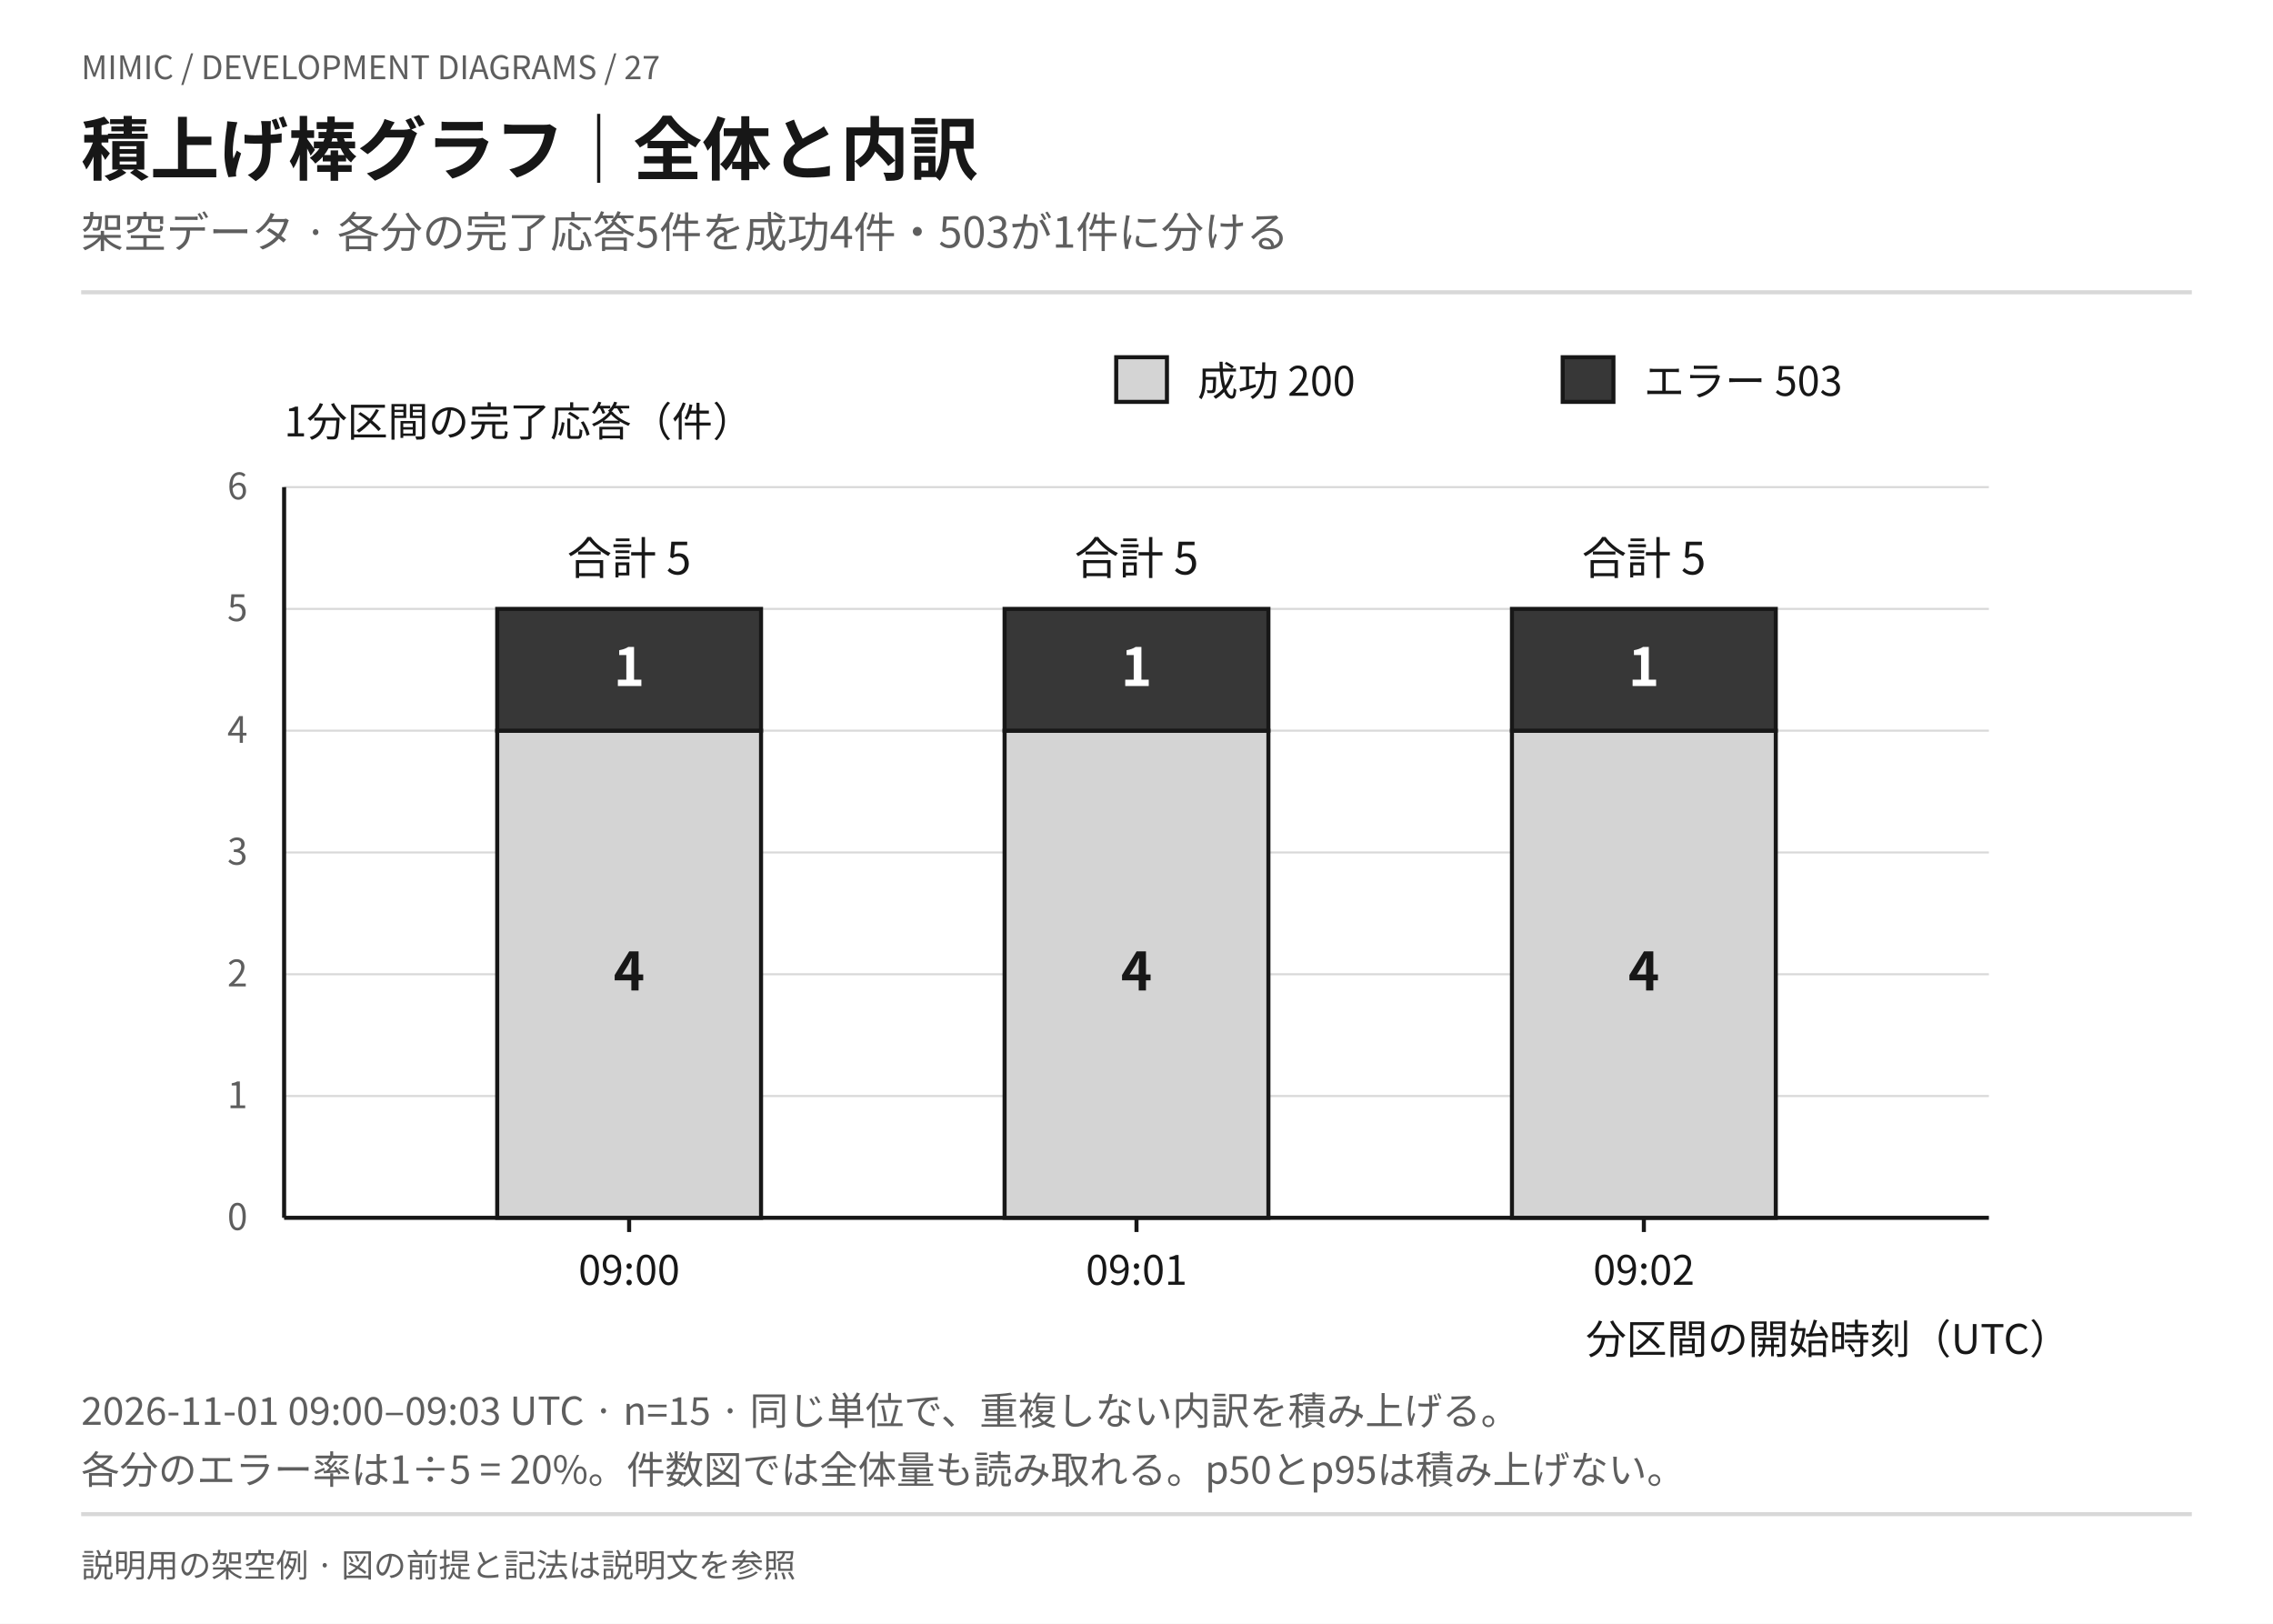
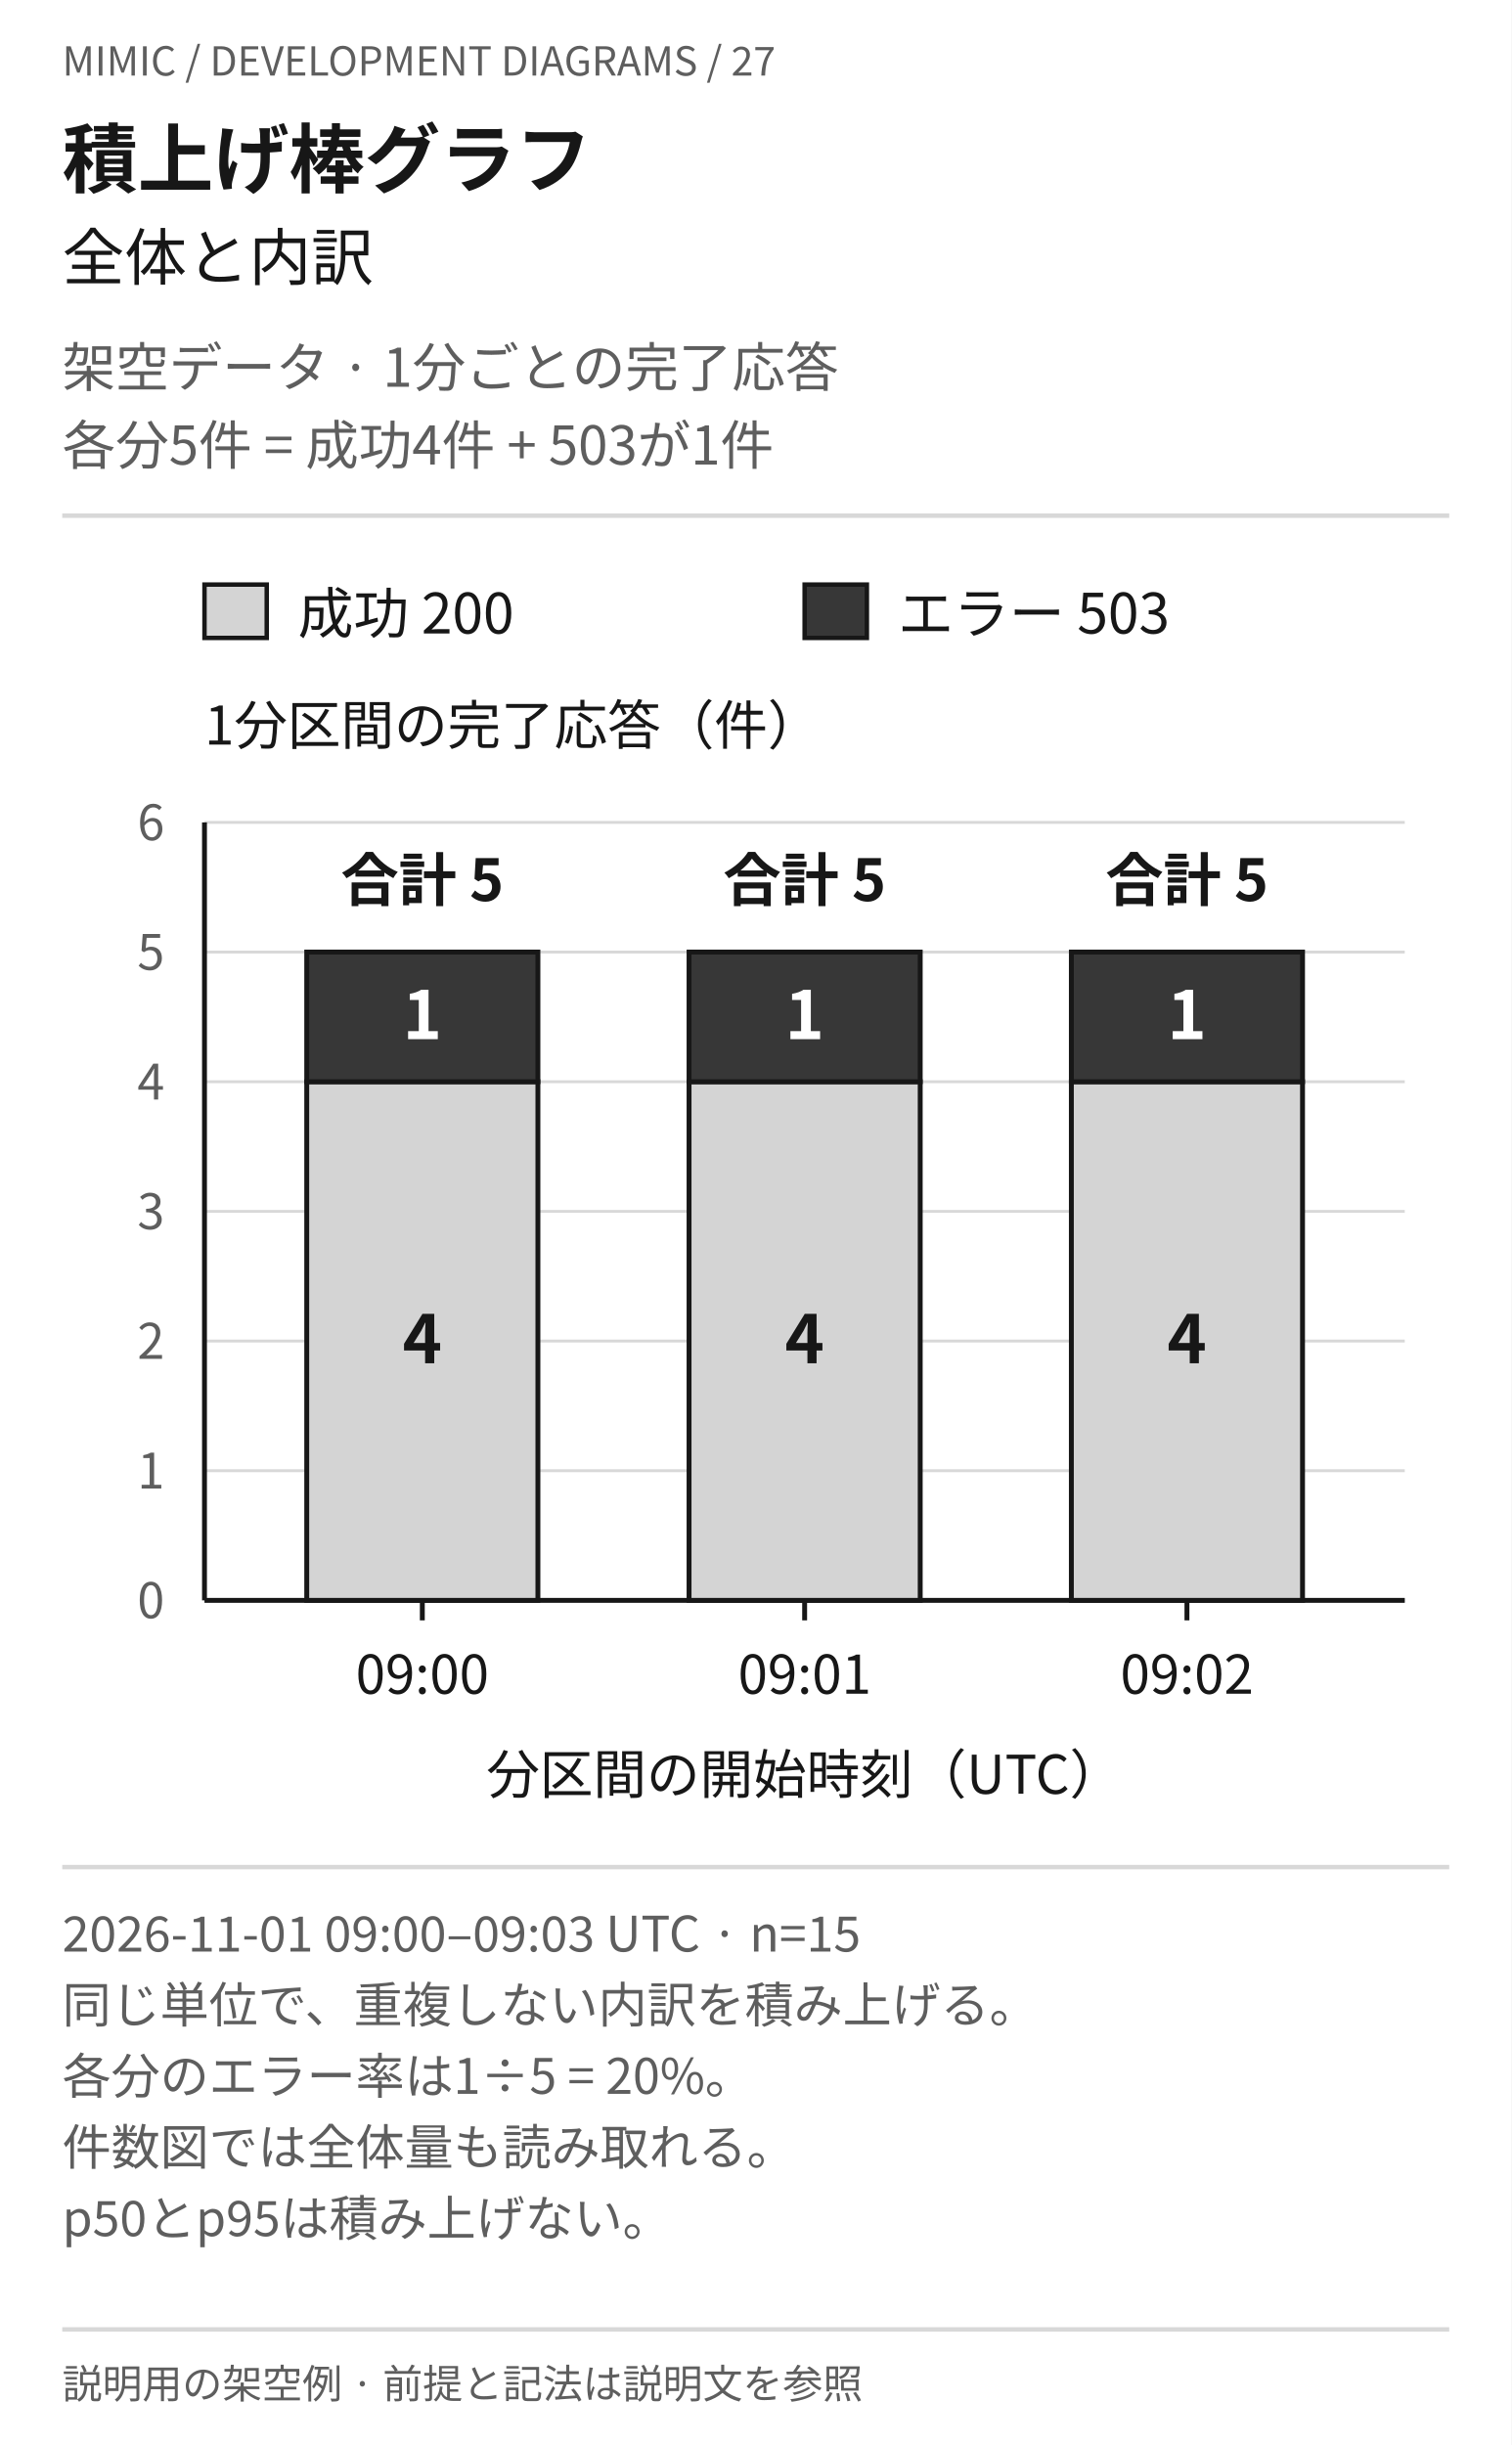
- <svg xmlns="http://www.w3.org/2000/svg" viewBox="0 0 1120 800" role="img" aria-labelledby="title desc">
-   <rect x="0" y="0" width="1120" height="800" fill="#ffffff" stroke="none" stroke-width="2" />
-   <text x="40" y="39" fill="#5e5e5e" font-family="Noto Sans CJK JP, sans-serif" font-size="16" font-weight="400" text-anchor="start">MIMIC  /  DEVELOPMENT DIAGRAMS  /  27</text>
-   <text x="40" y="86" fill="#171717" font-family="Noto Sans CJK JP, sans-serif" font-size="34" font-weight="600" text-anchor="start">積上げ棒グラフ｜全体と内訳</text>
-   <text x="40" y="122" fill="#5e5e5e" font-family="Noto Sans CJK JP, sans-serif" font-size="21" font-weight="400" text-anchor="start">架空データ · 各分の完了応答5件を成功4件・503が1件に分ける</text>
-   <line x1="40" y1="144" x2="1080" y2="144" stroke="#d8d8d8" stroke-width="2" />
-   <line x1="40" y1="746" x2="1080" y2="746" stroke="#d8d8d8" stroke-width="2" />
-   <text x="40" y="777" fill="#5e5e5e" font-family="Noto Sans CJK JP, sans-serif" font-size="16" font-weight="400" text-anchor="start">説明用の架空例 · 図の前提と記法は説明文を参照</text>
-   <text x="140" y="215" fill="#171717" font-family="Noto Sans CJK JP, sans-serif" font-size="20" font-weight="400" text-anchor="start">1分区間の完了応答（件）</text>
-   <line x1="140" y1="600.0" x2="980" y2="600.0" stroke="#d8d8d8" stroke-width="1" />
-   <text x="122" y="606.0" fill="#5e5e5e" font-family="Noto Sans CJK JP, sans-serif" font-size="18" font-weight="400" text-anchor="end">0</text>
-   <line x1="140" y1="540.0" x2="980" y2="540.0" stroke="#d8d8d8" stroke-width="1" />
-   <text x="122" y="546.0" fill="#5e5e5e" font-family="Noto Sans CJK JP, sans-serif" font-size="18" font-weight="400" text-anchor="end">1</text>
-   <line x1="140" y1="480.0" x2="980" y2="480.0" stroke="#d8d8d8" stroke-width="1" />
-   <text x="122" y="486.0" fill="#5e5e5e" font-family="Noto Sans CJK JP, sans-serif" font-size="18" font-weight="400" text-anchor="end">2</text>
-   <line x1="140" y1="420.0" x2="980" y2="420.0" stroke="#d8d8d8" stroke-width="1" />
-   <text x="122" y="426.0" fill="#5e5e5e" font-family="Noto Sans CJK JP, sans-serif" font-size="18" font-weight="400" text-anchor="end">3</text>
-   <line x1="140" y1="360.0" x2="980" y2="360.0" stroke="#d8d8d8" stroke-width="1" />
-   <text x="122" y="366.0" fill="#5e5e5e" font-family="Noto Sans CJK JP, sans-serif" font-size="18" font-weight="400" text-anchor="end">4</text>
-   <line x1="140" y1="300.0" x2="980" y2="300.0" stroke="#d8d8d8" stroke-width="1" />
-   <text x="122" y="306.0" fill="#5e5e5e" font-family="Noto Sans CJK JP, sans-serif" font-size="18" font-weight="400" text-anchor="end">5</text>
-   <line x1="140" y1="240.0" x2="980" y2="240.0" stroke="#d8d8d8" stroke-width="1" />
-   <text x="122" y="246.0" fill="#5e5e5e" font-family="Noto Sans CJK JP, sans-serif" font-size="18" font-weight="400" text-anchor="end">6</text>
-   <line x1="140" y1="240" x2="140" y2="600" stroke="#171717" stroke-width="2" />
-   <line x1="140" y1="600" x2="980" y2="600" stroke="#171717" stroke-width="2" />
-   <rect x="245" y="360.0" width="130" height="240.0" fill="#d4d4d4" stroke="#171717" stroke-width="2" />
-   <rect x="245" y="300.0" width="130" height="60.0" fill="#373737" stroke="#171717" stroke-width="2" />
-   <text x="310" y="488.0" fill="#171717" font-family="Noto Sans CJK JP, sans-serif" font-size="26" font-weight="600" text-anchor="middle">4</text>
-   <text x="310" y="338.0" fill="#ffffff" font-family="Noto Sans CJK JP, sans-serif" font-size="26" font-weight="600" text-anchor="middle">1</text>
-   <text x="310" y="283.0" fill="#171717" font-family="Noto Sans CJK JP, sans-serif" font-size="22" font-weight="400" text-anchor="middle">合計 5</text>
-   <rect x="495" y="360.0" width="130" height="240.0" fill="#d4d4d4" stroke="#171717" stroke-width="2" />
-   <rect x="495" y="300.0" width="130" height="60.0" fill="#373737" stroke="#171717" stroke-width="2" />
-   <text x="560" y="488.0" fill="#171717" font-family="Noto Sans CJK JP, sans-serif" font-size="26" font-weight="600" text-anchor="middle">4</text>
-   <text x="560" y="338.0" fill="#ffffff" font-family="Noto Sans CJK JP, sans-serif" font-size="26" font-weight="600" text-anchor="middle">1</text>
-   <text x="560" y="283.0" fill="#171717" font-family="Noto Sans CJK JP, sans-serif" font-size="22" font-weight="400" text-anchor="middle">合計 5</text>
-   <rect x="745" y="360.0" width="130" height="240.0" fill="#d4d4d4" stroke="#171717" stroke-width="2" />
-   <rect x="745" y="300.0" width="130" height="60.0" fill="#373737" stroke="#171717" stroke-width="2" />
-   <text x="810" y="488.0" fill="#171717" font-family="Noto Sans CJK JP, sans-serif" font-size="26" font-weight="600" text-anchor="middle">4</text>
-   <text x="810" y="338.0" fill="#ffffff" font-family="Noto Sans CJK JP, sans-serif" font-size="26" font-weight="600" text-anchor="middle">1</text>
-   <text x="810" y="283.0" fill="#171717" font-family="Noto Sans CJK JP, sans-serif" font-size="22" font-weight="400" text-anchor="middle">合計 5</text>
-   <line x1="310" y1="600" x2="310" y2="607" stroke="#171717" stroke-width="2" />
-   <text x="310" y="633" fill="#171717" font-family="Noto Sans CJK JP, sans-serif" font-size="20" font-weight="400" text-anchor="middle">09:00</text>
-   <line x1="560" y1="600" x2="560" y2="607" stroke="#171717" stroke-width="2" />
-   <text x="560" y="633" fill="#171717" font-family="Noto Sans CJK JP, sans-serif" font-size="20" font-weight="400" text-anchor="middle">09:01</text>
-   <line x1="810" y1="600" x2="810" y2="607" stroke="#171717" stroke-width="2" />
-   <text x="810" y="633" fill="#171717" font-family="Noto Sans CJK JP, sans-serif" font-size="20" font-weight="400" text-anchor="middle">09:02</text>
-   <text x="1020" y="667" fill="#171717" font-family="Noto Sans CJK JP, sans-serif" font-size="20" font-weight="400" text-anchor="end">分区間の開始時刻（UTC）</text>
-   <rect x="550" y="176" width="25" height="22" fill="#d4d4d4" stroke="#171717" stroke-width="2" />
-   <text x="590" y="195" fill="#171717" font-family="Noto Sans CJK JP, sans-serif" font-size="20" font-weight="400" text-anchor="start">成功 200</text>
-   <rect x="770" y="176" width="25" height="22" fill="#373737" stroke="#171717" stroke-width="2" />
-   <text x="810" y="195" fill="#171717" font-family="Noto Sans CJK JP, sans-serif" font-size="20" font-weight="400" text-anchor="start">エラー 503</text>
-   <text x="40" y="702" fill="#5e5e5e" font-family="Noto Sans CJK JP, sans-serif" font-size="19" font-weight="400" text-anchor="start">2026-11-01 09:00–09:03 UTC · n=15 · 同じ単位で、重複しない内訳を積み上げる。</text>
-   <text x="40" y="731" fill="#5e5e5e" font-family="Noto Sans CJK JP, sans-serif" font-size="19" font-weight="400" text-anchor="start">各分のエラー率は1÷5 = 20%。件数図では全体量も読み取れる。p50とp95は積み上げない。</text>
+ <svg xmlns="http://www.w3.org/2000/svg" viewBox="0 0 680 1100" role="img" aria-labelledby="title desc">
+   <rect x="0" y="0" width="680" height="1100" fill="#ffffff" stroke="none" stroke-width="2" />
+   <text x="28" y="34" fill="#5e5e5e" font-family="Noto Sans CJK JP, sans-serif" font-size="18" font-weight="400" text-anchor="start">MIMIC / DEVELOPMENT DIAGRAMS / 27</text>
+   <text x="28" y="84" fill="#171717" font-family="Noto Sans CJK JP, sans-serif" font-size="34" font-weight="600" text-anchor="start">積上げ棒グラフ</text>
+   <text x="28" y="126" fill="#171717" font-family="Noto Sans CJK JP, sans-serif" font-size="28" font-weight="500" text-anchor="start">全体と内訳</text>
+   <text x="28" y="174" fill="#5e5e5e" font-family="Noto Sans CJK JP, sans-serif" font-size="24" font-weight="400" text-anchor="start">架空データ · 1分ごとの完了応答</text>
+   <text x="28" y="209" fill="#5e5e5e" font-family="Noto Sans CJK JP, sans-serif" font-size="24" font-weight="400" text-anchor="start">各分5件 = 成功4件 + 503が1件</text>
+   <line x1="28" y1="232" x2="652" y2="232" stroke="#d8d8d8" stroke-width="2" />
+   <line x1="28" y1="1048" x2="652" y2="1048" stroke="#d8d8d8" stroke-width="2" />
+   <text x="28" y="1079" fill="#5e5e5e" font-family="Noto Sans CJK JP, sans-serif" font-size="18" font-weight="400" text-anchor="start">説明用の架空例 · 前提と記法は説明文を参照</text>
+   <rect x="92" y="263" width="28" height="24" fill="#d4d4d4" stroke="#171717" stroke-width="2" />
+   <text x="134" y="285" fill="#171717" font-family="Noto Sans CJK JP, sans-serif" font-size="25" font-weight="400" text-anchor="start">成功 200</text>
+   <rect x="362" y="263" width="28" height="24" fill="#373737" stroke="#171717" stroke-width="2" />
+   <text x="404" y="285" fill="#171717" font-family="Noto Sans CJK JP, sans-serif" font-size="25" font-weight="400" text-anchor="start">エラー 503</text>
+   <text x="92" y="335" fill="#171717" font-family="Noto Sans CJK JP, sans-serif" font-size="24" font-weight="400" text-anchor="start">1分区間の完了応答（件）</text>
+   <line x1="92" y1="720.0" x2="632" y2="720.0" stroke="#d8d8d8" stroke-width="1.3" />
+   <text x="74" y="728.0" fill="#5e5e5e" font-family="Noto Sans CJK JP, sans-serif" font-size="22" font-weight="400" text-anchor="end">0</text>
+   <line x1="92" y1="661.67" x2="632" y2="661.67" stroke="#d8d8d8" stroke-width="1.3" />
+   <text x="74" y="669.67" fill="#5e5e5e" font-family="Noto Sans CJK JP, sans-serif" font-size="22" font-weight="400" text-anchor="end">1</text>
+   <line x1="92" y1="603.33" x2="632" y2="603.33" stroke="#d8d8d8" stroke-width="1.3" />
+   <text x="74" y="611.33" fill="#5e5e5e" font-family="Noto Sans CJK JP, sans-serif" font-size="22" font-weight="400" text-anchor="end">2</text>
+   <line x1="92" y1="545.0" x2="632" y2="545.0" stroke="#d8d8d8" stroke-width="1.3" />
+   <text x="74" y="553.0" fill="#5e5e5e" font-family="Noto Sans CJK JP, sans-serif" font-size="22" font-weight="400" text-anchor="end">3</text>
+   <line x1="92" y1="486.67" x2="632" y2="486.67" stroke="#d8d8d8" stroke-width="1.3" />
+   <text x="74" y="494.67" fill="#5e5e5e" font-family="Noto Sans CJK JP, sans-serif" font-size="22" font-weight="400" text-anchor="end">4</text>
+   <line x1="92" y1="428.33" x2="632" y2="428.33" stroke="#d8d8d8" stroke-width="1.3" />
+   <text x="74" y="436.33" fill="#5e5e5e" font-family="Noto Sans CJK JP, sans-serif" font-size="22" font-weight="400" text-anchor="end">5</text>
+   <line x1="92" y1="370.0" x2="632" y2="370.0" stroke="#d8d8d8" stroke-width="1.3" />
+   <text x="74" y="378.0" fill="#5e5e5e" font-family="Noto Sans CJK JP, sans-serif" font-size="22" font-weight="400" text-anchor="end">6</text>
+   <line x1="92" y1="370" x2="92" y2="720" stroke="#171717" stroke-width="2.2" />
+   <line x1="92" y1="720" x2="632" y2="720" stroke="#171717" stroke-width="2.2" />
+   <rect x="138" y="486.67" width="104" height="233.33" fill="#d4d4d4" stroke="#171717" stroke-width="2.2" />
+   <rect x="138" y="428.33" width="104" height="58.34" fill="#373737" stroke="#171717" stroke-width="2.2" />
+   <text x="190" y="613.335" fill="#171717" font-family="Noto Sans CJK JP, sans-serif" font-size="30" font-weight="600" text-anchor="middle">4</text>
+   <text x="190" y="467.5" fill="#ffffff" font-family="Noto Sans CJK JP, sans-serif" font-size="30" font-weight="600" text-anchor="middle">1</text>
+   <text x="190" y="405.33" fill="#171717" font-family="Noto Sans CJK JP, sans-serif" font-size="26" font-weight="600" text-anchor="middle">合計 5</text>
+   <rect x="310" y="486.67" width="104" height="233.33" fill="#d4d4d4" stroke="#171717" stroke-width="2.2" />
+   <rect x="310" y="428.33" width="104" height="58.34" fill="#373737" stroke="#171717" stroke-width="2.2" />
+   <text x="362" y="613.335" fill="#171717" font-family="Noto Sans CJK JP, sans-serif" font-size="30" font-weight="600" text-anchor="middle">4</text>
+   <text x="362" y="467.5" fill="#ffffff" font-family="Noto Sans CJK JP, sans-serif" font-size="30" font-weight="600" text-anchor="middle">1</text>
+   <text x="362" y="405.33" fill="#171717" font-family="Noto Sans CJK JP, sans-serif" font-size="26" font-weight="600" text-anchor="middle">合計 5</text>
+   <rect x="482" y="486.67" width="104" height="233.33" fill="#d4d4d4" stroke="#171717" stroke-width="2.2" />
+   <rect x="482" y="428.33" width="104" height="58.34" fill="#373737" stroke="#171717" stroke-width="2.2" />
+   <text x="534" y="613.335" fill="#171717" font-family="Noto Sans CJK JP, sans-serif" font-size="30" font-weight="600" text-anchor="middle">4</text>
+   <text x="534" y="467.5" fill="#ffffff" font-family="Noto Sans CJK JP, sans-serif" font-size="30" font-weight="600" text-anchor="middle">1</text>
+   <text x="534" y="405.33" fill="#171717" font-family="Noto Sans CJK JP, sans-serif" font-size="26" font-weight="600" text-anchor="middle">合計 5</text>
+   <line x1="190" y1="720" x2="190" y2="729" stroke="#171717" stroke-width="2.2" />
+   <text x="190" y="762" fill="#171717" font-family="Noto Sans CJK JP, sans-serif" font-size="24" font-weight="400" text-anchor="middle">09:00</text>
+   <line x1="362" y1="720" x2="362" y2="729" stroke="#171717" stroke-width="2.2" />
+   <text x="362" y="762" fill="#171717" font-family="Noto Sans CJK JP, sans-serif" font-size="24" font-weight="400" text-anchor="middle">09:01</text>
+   <line x1="534" y1="720" x2="534" y2="729" stroke="#171717" stroke-width="2.2" />
+   <text x="534" y="762" fill="#171717" font-family="Noto Sans CJK JP, sans-serif" font-size="24" font-weight="400" text-anchor="middle">09:02</text>
+   <text x="362" y="807" fill="#171717" font-family="Noto Sans CJK JP, sans-serif" font-size="24" font-weight="400" text-anchor="middle">分区間の開始時刻（UTC）</text>
+   <line x1="28" y1="840" x2="652" y2="840" stroke="#d8d8d8" stroke-width="2" />
+   <text x="28" y="878" fill="#5e5e5e" font-family="Noto Sans CJK JP, sans-serif" font-size="22" font-weight="400" text-anchor="start">2026-11-01 09:00–09:03 UTC · n=15</text>
+   <text x="28" y="910" fill="#5e5e5e" font-family="Noto Sans CJK JP, sans-serif" font-size="22" font-weight="400" text-anchor="start">同じ単位で、重複しない内訳を積み上げる。</text>
+   <text x="28" y="942" fill="#5e5e5e" font-family="Noto Sans CJK JP, sans-serif" font-size="22" font-weight="400" text-anchor="start">各分のエラー率は1÷5 = 20%。</text>
+   <text x="28" y="974" fill="#5e5e5e" font-family="Noto Sans CJK JP, sans-serif" font-size="22" font-weight="400" text-anchor="start">件数図では全体量も読み取れる。</text>
+   <text x="28" y="1006" fill="#5e5e5e" font-family="Noto Sans CJK JP, sans-serif" font-size="22" font-weight="400" text-anchor="start">p50とp95は積み上げない。</text>
</svg>
